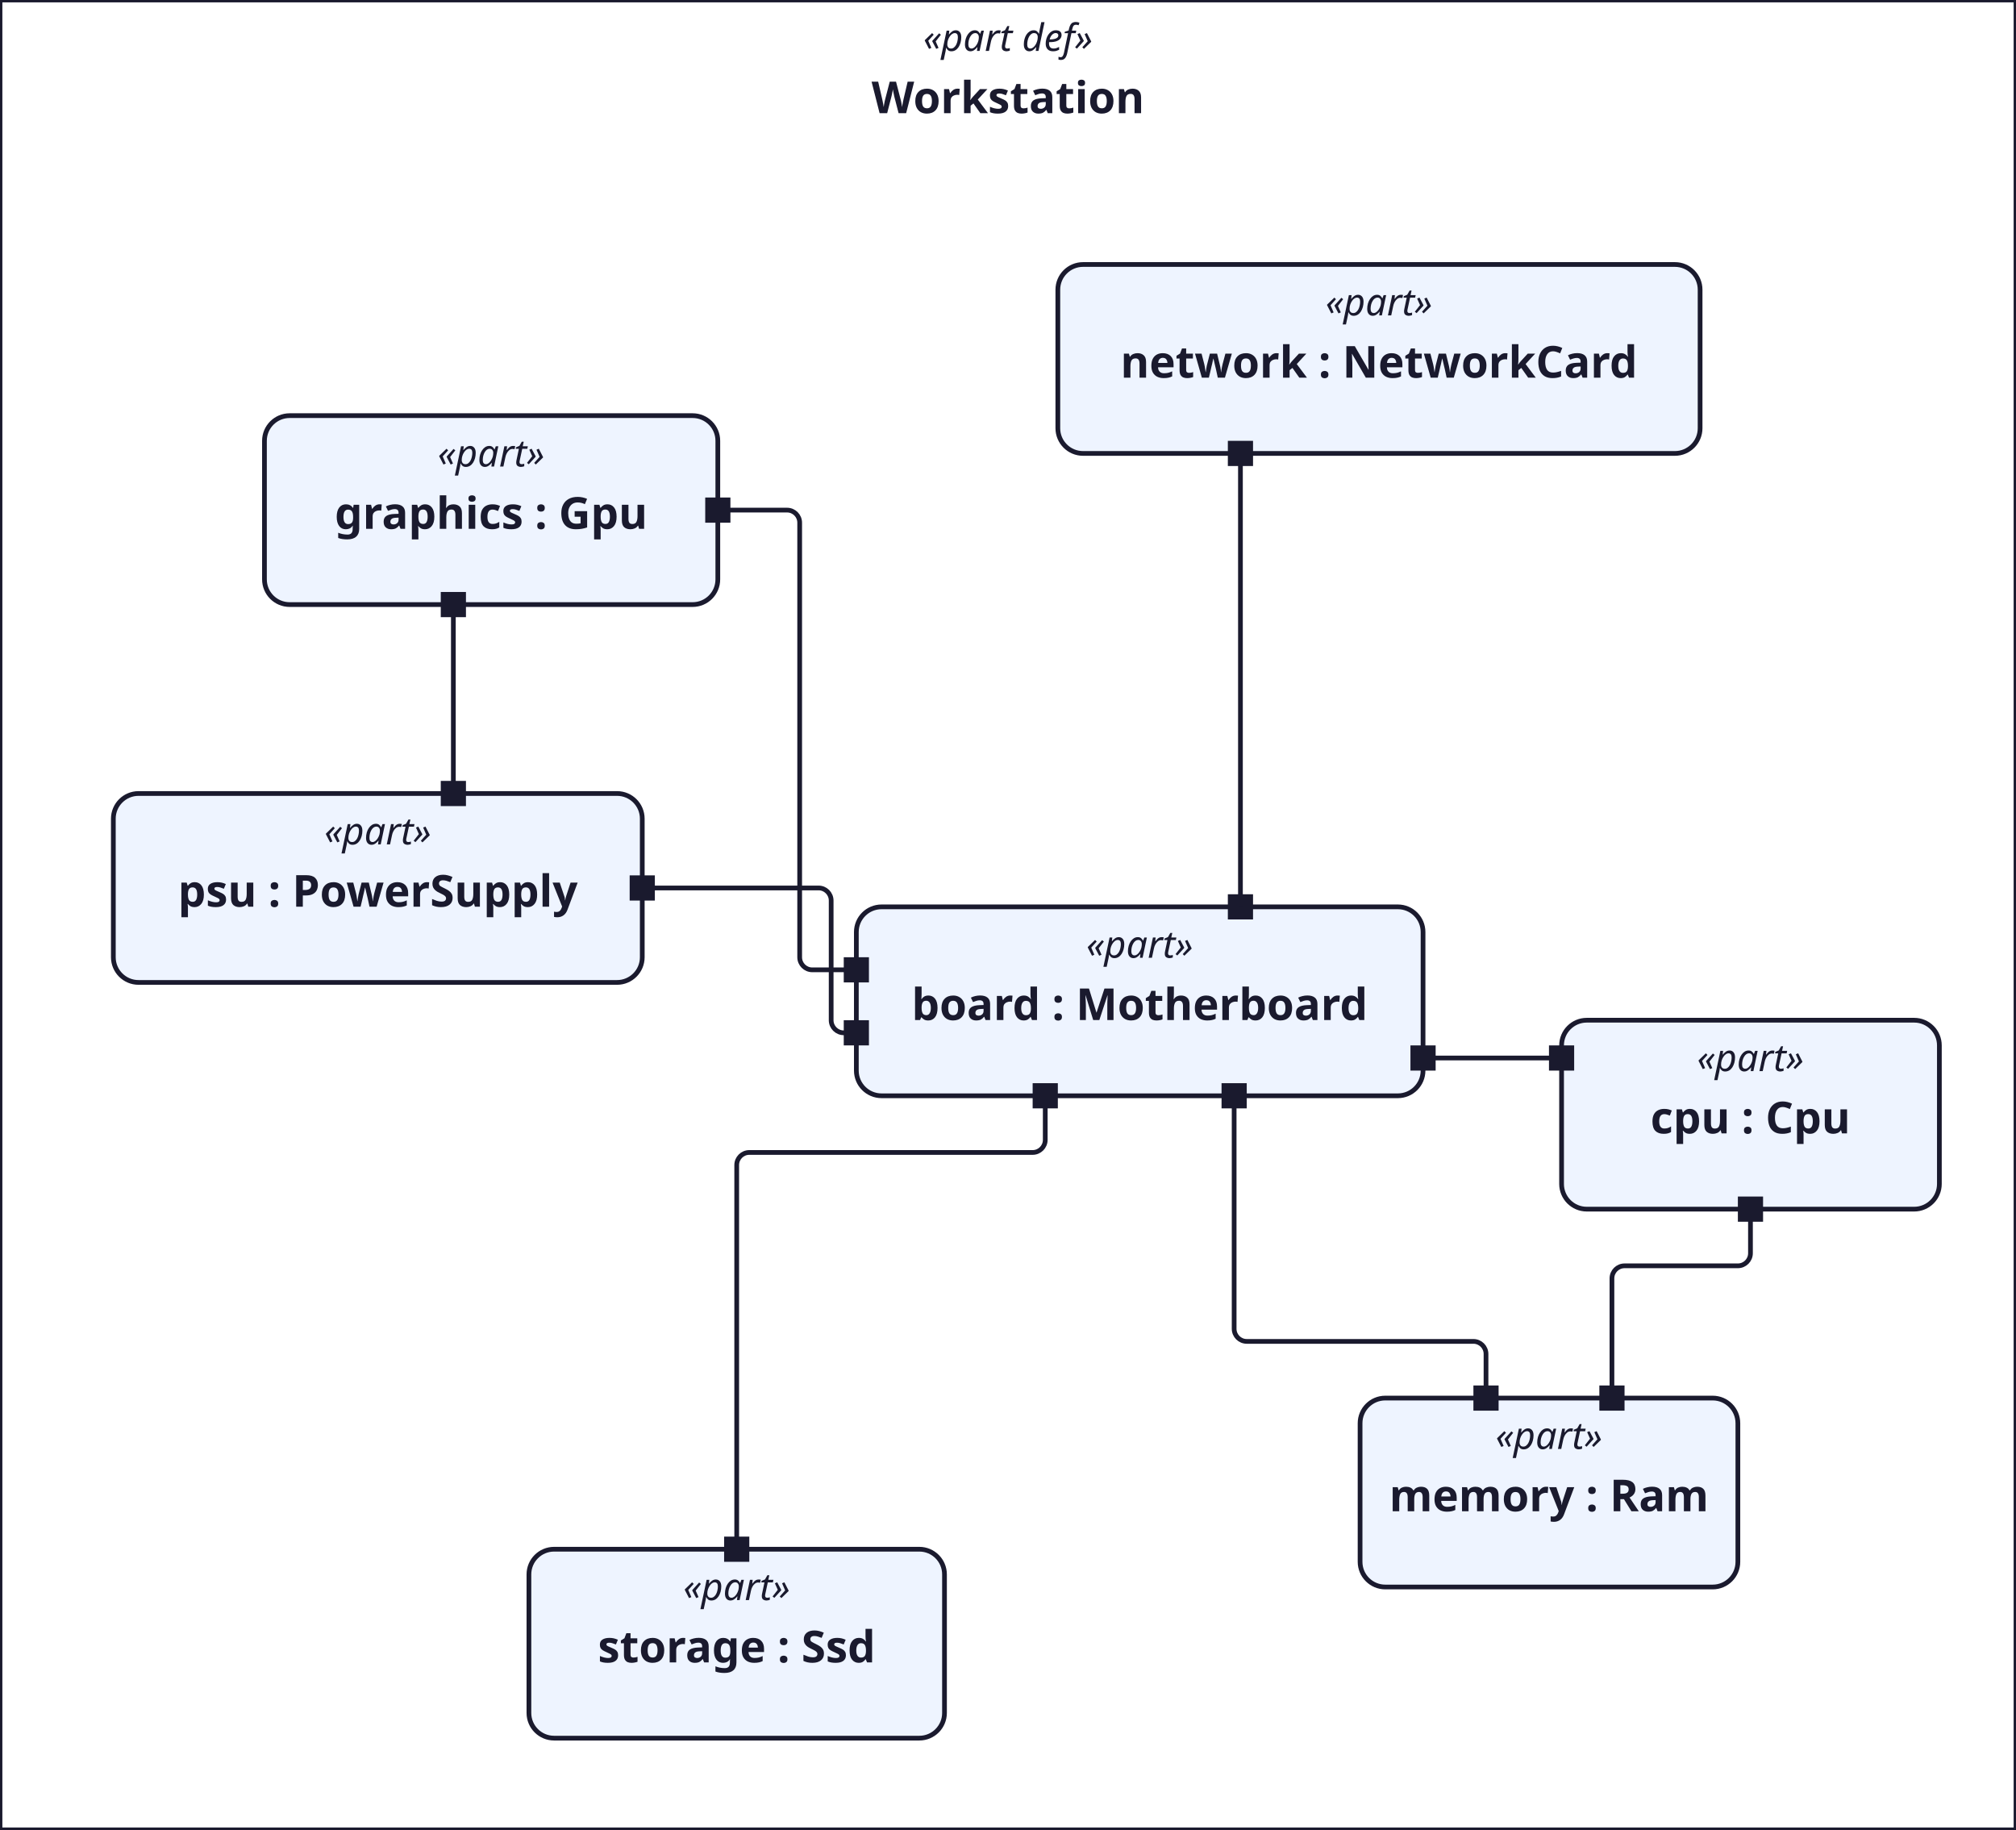
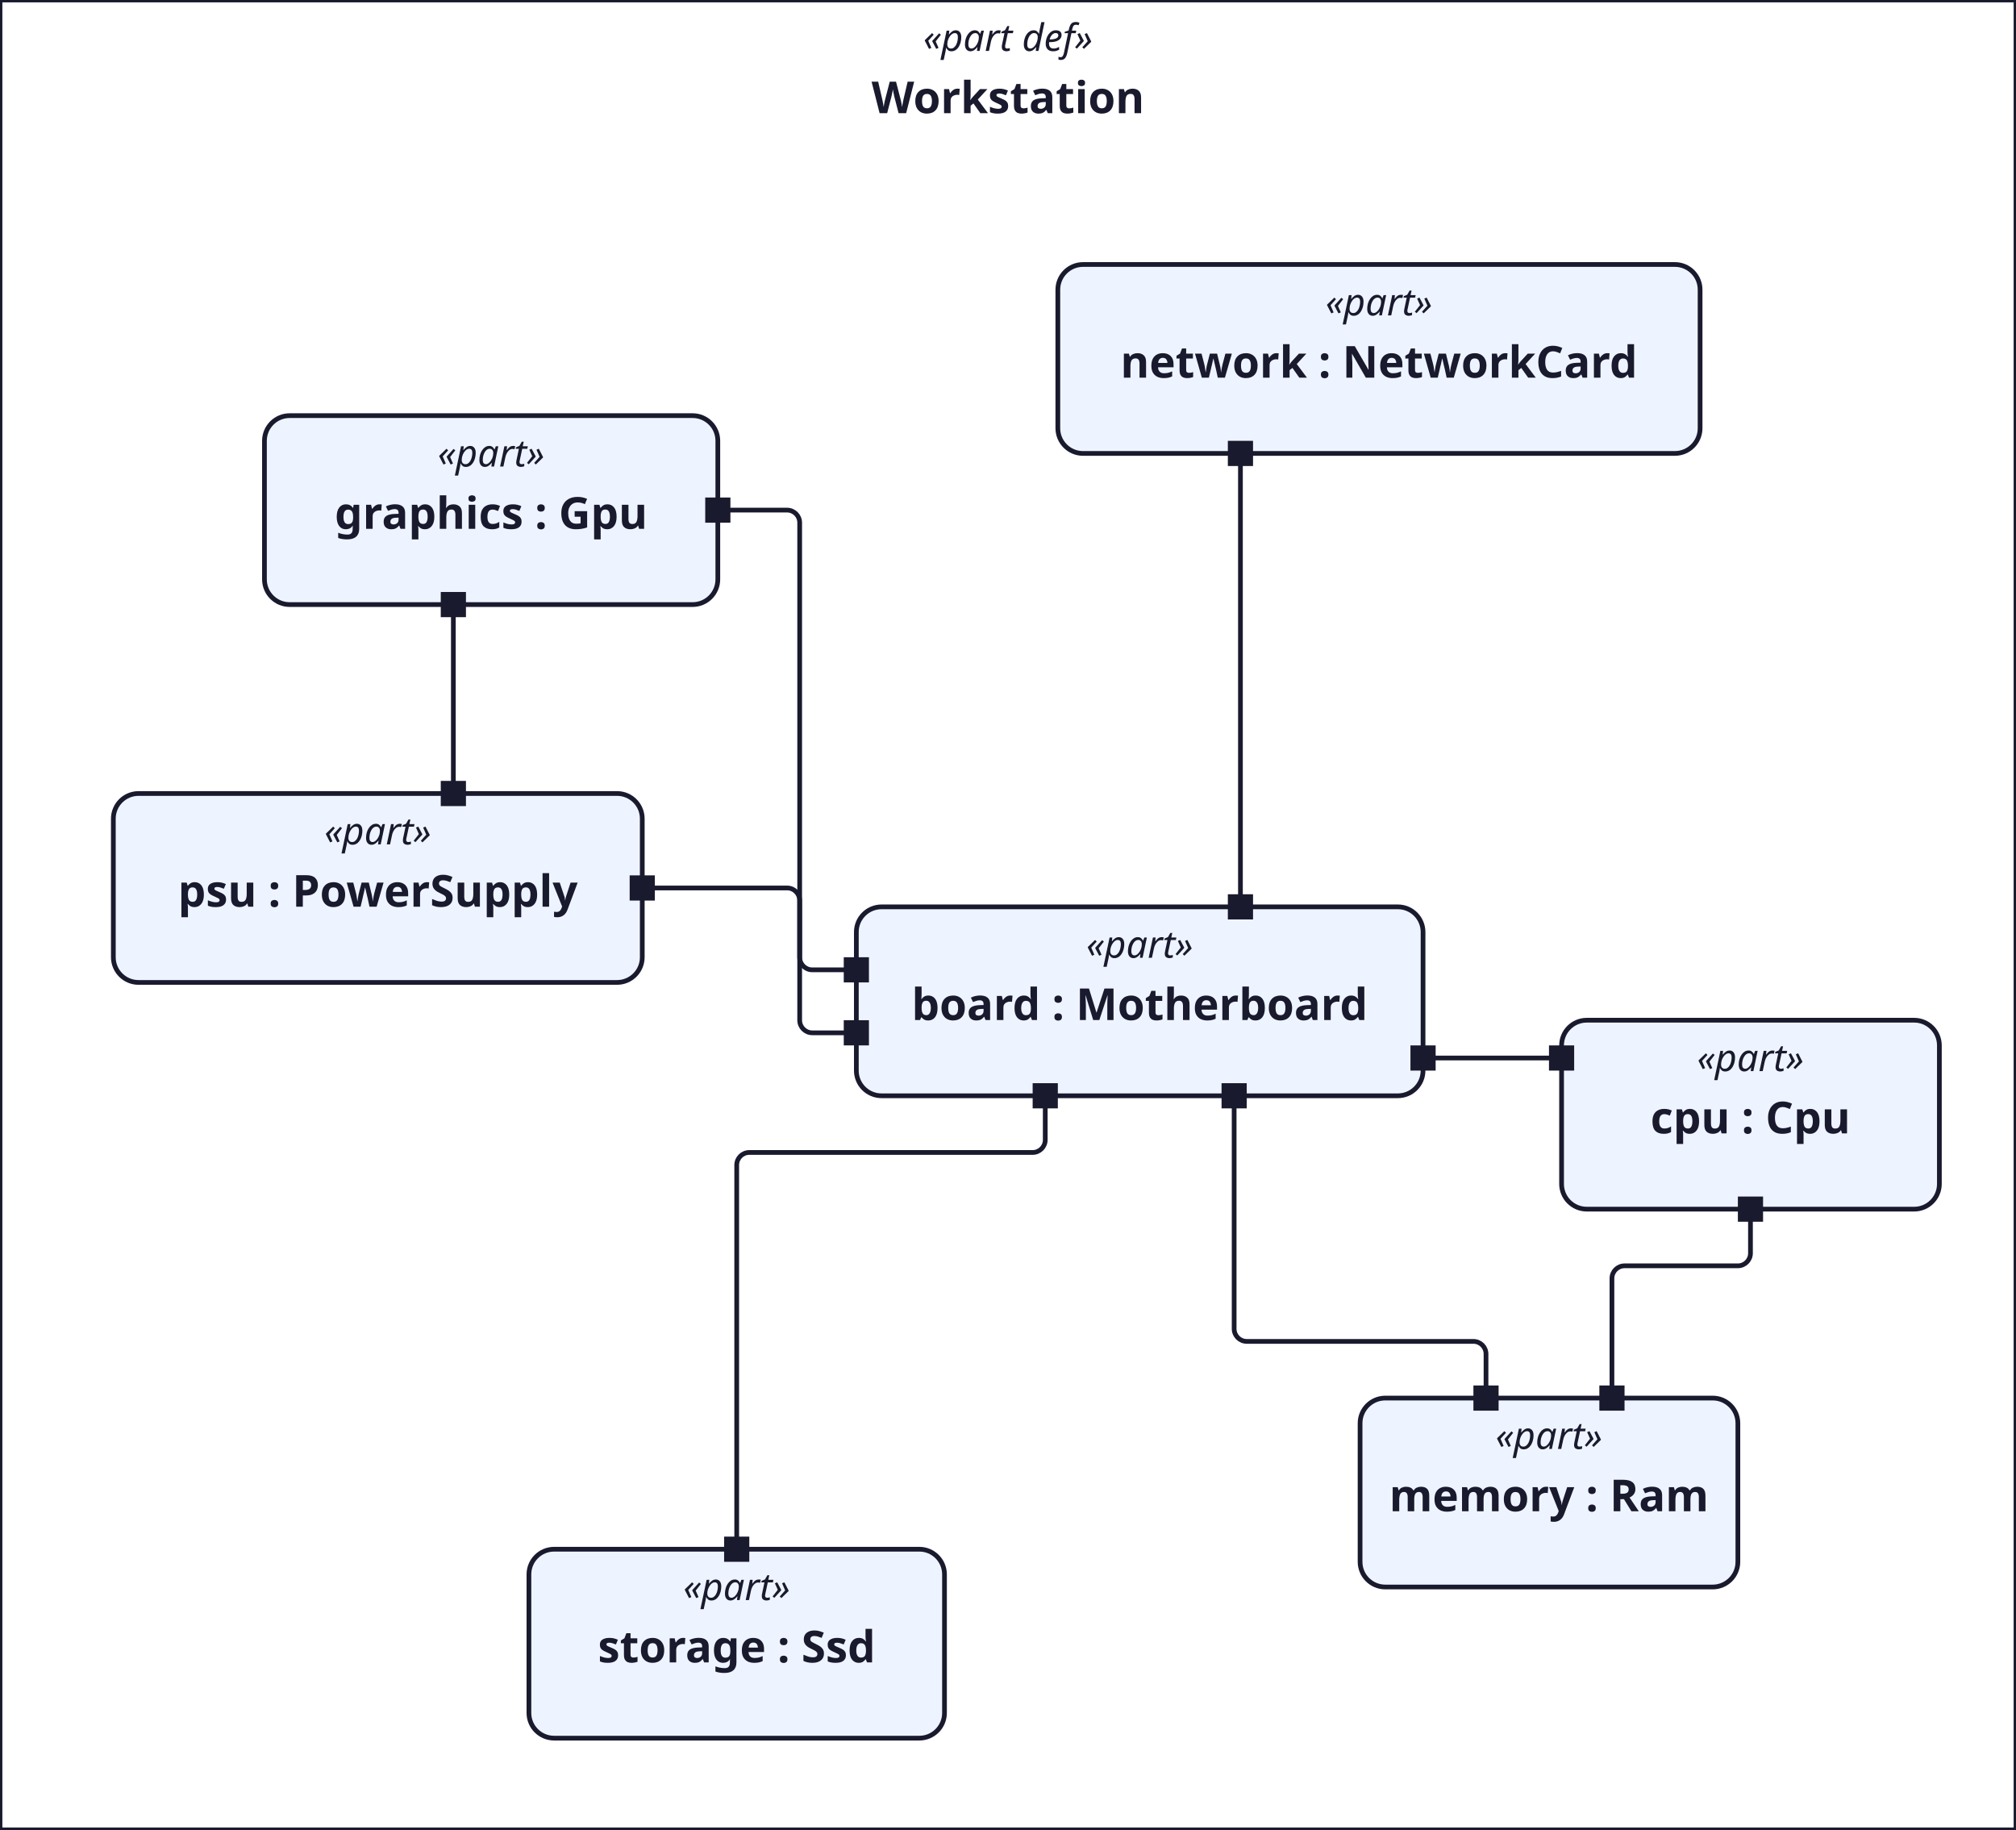
<svg xmlns="http://www.w3.org/2000/svg" width="640.34" height="581.13" viewBox="0 0 640.34 581.13">
  <defs>
    <marker id="arrowhead-open" markerWidth="10" markerHeight="7" refX="9" refY="3.5" orient="auto">
      <polygon points="0 0, 10 3.5, 0 7" fill="none" stroke="#1A1A2E" stroke-width="1.50" />
    </marker>
    <marker id="arrowhead-filled" markerWidth="10" markerHeight="7" refX="9" refY="3.5" orient="auto">
      <polygon points="0 0, 10 3.5, 0 7" fill="#1A1A2E" stroke="#1A1A2E" stroke-width="1.50" />
    </marker>
    <marker id="arrowhead-open-crossbar" markerWidth="10" markerHeight="7" refX="9" refY="3.5" orient="auto">
      <polygon points="0 0, 10 3.5, 0 7" fill="none" stroke="#1A1A2E" stroke-width="1.50" />
      <line x1="7" y1="0" x2="7" y2="7" stroke="#1A1A2E" stroke-width="1.50" />
    </marker>
    <marker id="arrowhead-diamond" markerWidth="14" markerHeight="8" refX="13" refY="4" orient="auto">
      <polygon points="1 4, 7 0, 13 4, 7 8" fill="none" stroke="#1A1A2E" stroke-width="1.50" />
    </marker>
    <marker id="arrowhead-filled-diamond" markerWidth="14" markerHeight="8" refX="13" refY="4" orient="auto">
      <polygon points="1 4, 7 0, 13 4, 7 8" fill="#1A1A2E" stroke="#1A1A2E" stroke-width="1.50" />
    </marker>
    <marker id="arrowhead-circle" markerWidth="10" markerHeight="10" refX="9" refY="5" orient="auto">
      <circle cx="5" cy="5" r="4" fill="none" stroke="#1A1A2E" stroke-width="1.50" />
    </marker>
    <marker id="arrowhead-bar" markerWidth="4" markerHeight="12" refX="2" refY="6" orient="auto">
      <line x1="2" y1="0" x2="2" y2="12" stroke="#1A1A2E" stroke-width="1.50" />
    </marker>
    <filter id="label-bg" x="-0.05" y="-0.05" width="1.1" height="1.1">
      <feFlood flood-color="#FFFFFF" />
      <feComposite in="SourceGraphic" operator="over" />
    </filter>
  </defs>
  <rect x="0.00" y="0.00" width="640.34" height="581.13" fill="#FFFFFF" stroke="#1A1A2E" stroke-width="1.50" />
  <text x="320.17" y="12.00" font-family="Noto Sans, sans-serif" font-size="12.00" font-style="italic" fill="#1A1A2E" text-anchor="middle" dominant-baseline="middle">«part def»</text>
  <text x="320.17" y="31.00" font-family="Noto Sans, sans-serif" font-size="14.00" font-weight="bold" fill="#1A1A2E" text-anchor="middle" dominant-baseline="middle">Workstation</text>
  <rect x="496.00" y="324.00" width="120.00" height="60.00" fill="#EEF4FF" stroke="#1A1A2E" stroke-width="1.50" rx="8.00" ry="8.00" />
  <text x="556.00" y="336.00" font-family="Noto Sans, sans-serif" font-size="12.00" font-style="italic" fill="#1A1A2E" text-anchor="middle" dominant-baseline="middle">«part»</text>
  <text x="556.00" y="355.00" font-family="Noto Sans, sans-serif" font-size="14.00" font-weight="bold" fill="#1A1A2E" text-anchor="middle" dominant-baseline="middle">cpu : Cpu</text>
  <rect x="432.00" y="444.00" width="120.00" height="60.00" fill="#EEF4FF" stroke="#1A1A2E" stroke-width="1.50" rx="8.00" ry="8.00" />
  <text x="492.00" y="456.00" font-family="Noto Sans, sans-serif" font-size="12.00" font-style="italic" fill="#1A1A2E" text-anchor="middle" dominant-baseline="middle">«part»</text>
  <text x="492.00" y="475.00" font-family="Noto Sans, sans-serif" font-size="14.00" font-weight="bold" fill="#1A1A2E" text-anchor="middle" dominant-baseline="middle">memory : Ram</text>
  <rect x="84.00" y="132.00" width="144.00" height="60.00" fill="#EEF4FF" stroke="#1A1A2E" stroke-width="1.50" rx="8.00" ry="8.00" />
  <text x="156.00" y="144.00" font-family="Noto Sans, sans-serif" font-size="12.00" font-style="italic" fill="#1A1A2E" text-anchor="middle" dominant-baseline="middle">«part»</text>
  <text x="156.00" y="163.00" font-family="Noto Sans, sans-serif" font-size="14.00" font-weight="bold" fill="#1A1A2E" text-anchor="middle" dominant-baseline="middle">graphics : Gpu</text>
  <rect x="168.00" y="492.00" width="132.00" height="60.00" fill="#EEF4FF" stroke="#1A1A2E" stroke-width="1.50" rx="8.00" ry="8.00" />
  <text x="234.00" y="504.00" font-family="Noto Sans, sans-serif" font-size="12.00" font-style="italic" fill="#1A1A2E" text-anchor="middle" dominant-baseline="middle">«part»</text>
  <text x="234.00" y="523.00" font-family="Noto Sans, sans-serif" font-size="14.00" font-weight="bold" fill="#1A1A2E" text-anchor="middle" dominant-baseline="middle">storage : Ssd</text>
  <rect x="36.00" y="252.00" width="168.00" height="60.00" fill="#EEF4FF" stroke="#1A1A2E" stroke-width="1.50" rx="8.00" ry="8.00" />
  <text x="120.00" y="264.00" font-family="Noto Sans, sans-serif" font-size="12.00" font-style="italic" fill="#1A1A2E" text-anchor="middle" dominant-baseline="middle">«part»</text>
  <text x="120.00" y="283.00" font-family="Noto Sans, sans-serif" font-size="14.00" font-weight="bold" fill="#1A1A2E" text-anchor="middle" dominant-baseline="middle">psu : PowerSupply</text>
  <rect x="336.00" y="84.00" width="204.00" height="60.00" fill="#EEF4FF" stroke="#1A1A2E" stroke-width="1.50" rx="8.00" ry="8.00" />
  <text x="438.00" y="96.00" font-family="Noto Sans, sans-serif" font-size="12.00" font-style="italic" fill="#1A1A2E" text-anchor="middle" dominant-baseline="middle">«part»</text>
  <text x="438.00" y="115.00" font-family="Noto Sans, sans-serif" font-size="14.00" font-weight="bold" fill="#1A1A2E" text-anchor="middle" dominant-baseline="middle">network : NetworkCard</text>
  <rect x="272.00" y="288.00" width="180.00" height="60.00" fill="#EEF4FF" stroke="#1A1A2E" stroke-width="1.50" rx="8.00" ry="8.00" />
  <text x="362.00" y="300.00" font-family="Noto Sans, sans-serif" font-size="12.00" font-style="italic" fill="#1A1A2E" text-anchor="middle" dominant-baseline="middle">«part»</text>
  <text x="362.00" y="319.00" font-family="Noto Sans, sans-serif" font-size="14.00" font-weight="bold" fill="#1A1A2E" text-anchor="middle" dominant-baseline="middle">board : Motherboard</text>
  <rect x="492.00" y="332.00" width="8.00" height="8.00" fill="#1A1A2E" />
  <rect x="552.00" y="380.00" width="8.00" height="8.00" fill="#1A1A2E" />
  <rect x="468.00" y="440.00" width="8.00" height="8.00" fill="#1A1A2E" />
  <rect x="508.00" y="440.00" width="8.00" height="8.00" fill="#1A1A2E" />
  <rect x="224.00" y="158.00" width="8.00" height="8.00" fill="#1A1A2E" />
  <rect x="140.00" y="188.00" width="8.00" height="8.00" fill="#1A1A2E" />
  <rect x="230.00" y="488.00" width="8.00" height="8.00" fill="#1A1A2E" />
  <rect x="200.00" y="278.00" width="8.00" height="8.00" fill="#1A1A2E" />
  <rect x="140.00" y="248.00" width="8.00" height="8.00" fill="#1A1A2E" />
  <rect x="390.00" y="140.00" width="8.00" height="8.00" fill="#1A1A2E" />
  <rect x="448.00" y="332.00" width="8.00" height="8.00" fill="#1A1A2E" />
  <rect x="388.00" y="344.00" width="8.00" height="8.00" fill="#1A1A2E" />
  <rect x="268.00" y="304.00" width="8.00" height="8.00" fill="#1A1A2E" />
  <rect x="328.00" y="344.00" width="8.00" height="8.00" fill="#1A1A2E" />
  <rect x="390.00" y="284.00" width="8.00" height="8.00" fill="#1A1A2E" />
  <rect x="268.00" y="324.00" width="8.00" height="8.00" fill="#1A1A2E" />
  <path d="M 452.00 336.00 L 496.00 336.00" fill="none" stroke="#1A1A2E" stroke-width="1.50" />
  <path d="M 392.00 348.00 L 392.00 422.00 A 4.00 4.00 0 0 0 396.00 426.00 L 468.00 426.00 A 4.00 4.00 0 0 1 472.00 430.00 L 472.00 444.00" fill="none" stroke="#1A1A2E" stroke-width="1.50" />
  <path d="M 272.00 308.00 L 258.00 308.00 A 4.00 4.00 0 0 1 254.00 304.00 L 254.00 166.00 A 4.00 4.00 0 0 0 250.00 162.00 L 228.00 162.00" fill="none" stroke="#1A1A2E" stroke-width="1.50" />
  <path d="M 332.00 348.00 L 332.00 362.00 A 4.00 4.00 0 0 1 328.00 366.00 L 238.00 366.00 A 4.00 4.00 0 0 0 234.00 370.00 L 234.00 492.00" fill="none" stroke="#1A1A2E" stroke-width="1.50" />
  <path d="M 394.00 288.00 L 394.00 144.00" fill="none" stroke="#1A1A2E" stroke-width="1.50" />
-   <path d="M 204.00 282.00 L 260.00 282.00 A 4.00 4.00 0 0 1 264.00 286.00 L 264.00 324.00 A 4.00 4.00 0 0 0 268.00 328.00 L 272.00 328.00" fill="none" stroke="#1A1A2E" stroke-width="1.50" />
+   <path d="M 204.00 282.00 L 250.00 282.00 A 4.00 4.00 0 0 1 254.00 286.00 L 254.00 324.00 A 4.00 4.00 0 0 0 258.00 328.00 L 272.00 328.00" fill="none" stroke="#1A1A2E" stroke-width="1.50" />
  <path d="M 144.00 252.00 L 144.00 192.00" fill="none" stroke="#1A1A2E" stroke-width="1.50" />
  <path d="M 556.00 384.00 L 556.00 398.00 A 4.00 4.00 0 0 1 552.00 402.00 L 516.00 402.00 A 4.00 4.00 0 0 0 512.00 406.00 L 512.00 444.00" fill="none" stroke="#1A1A2E" stroke-width="1.50" />
</svg>
